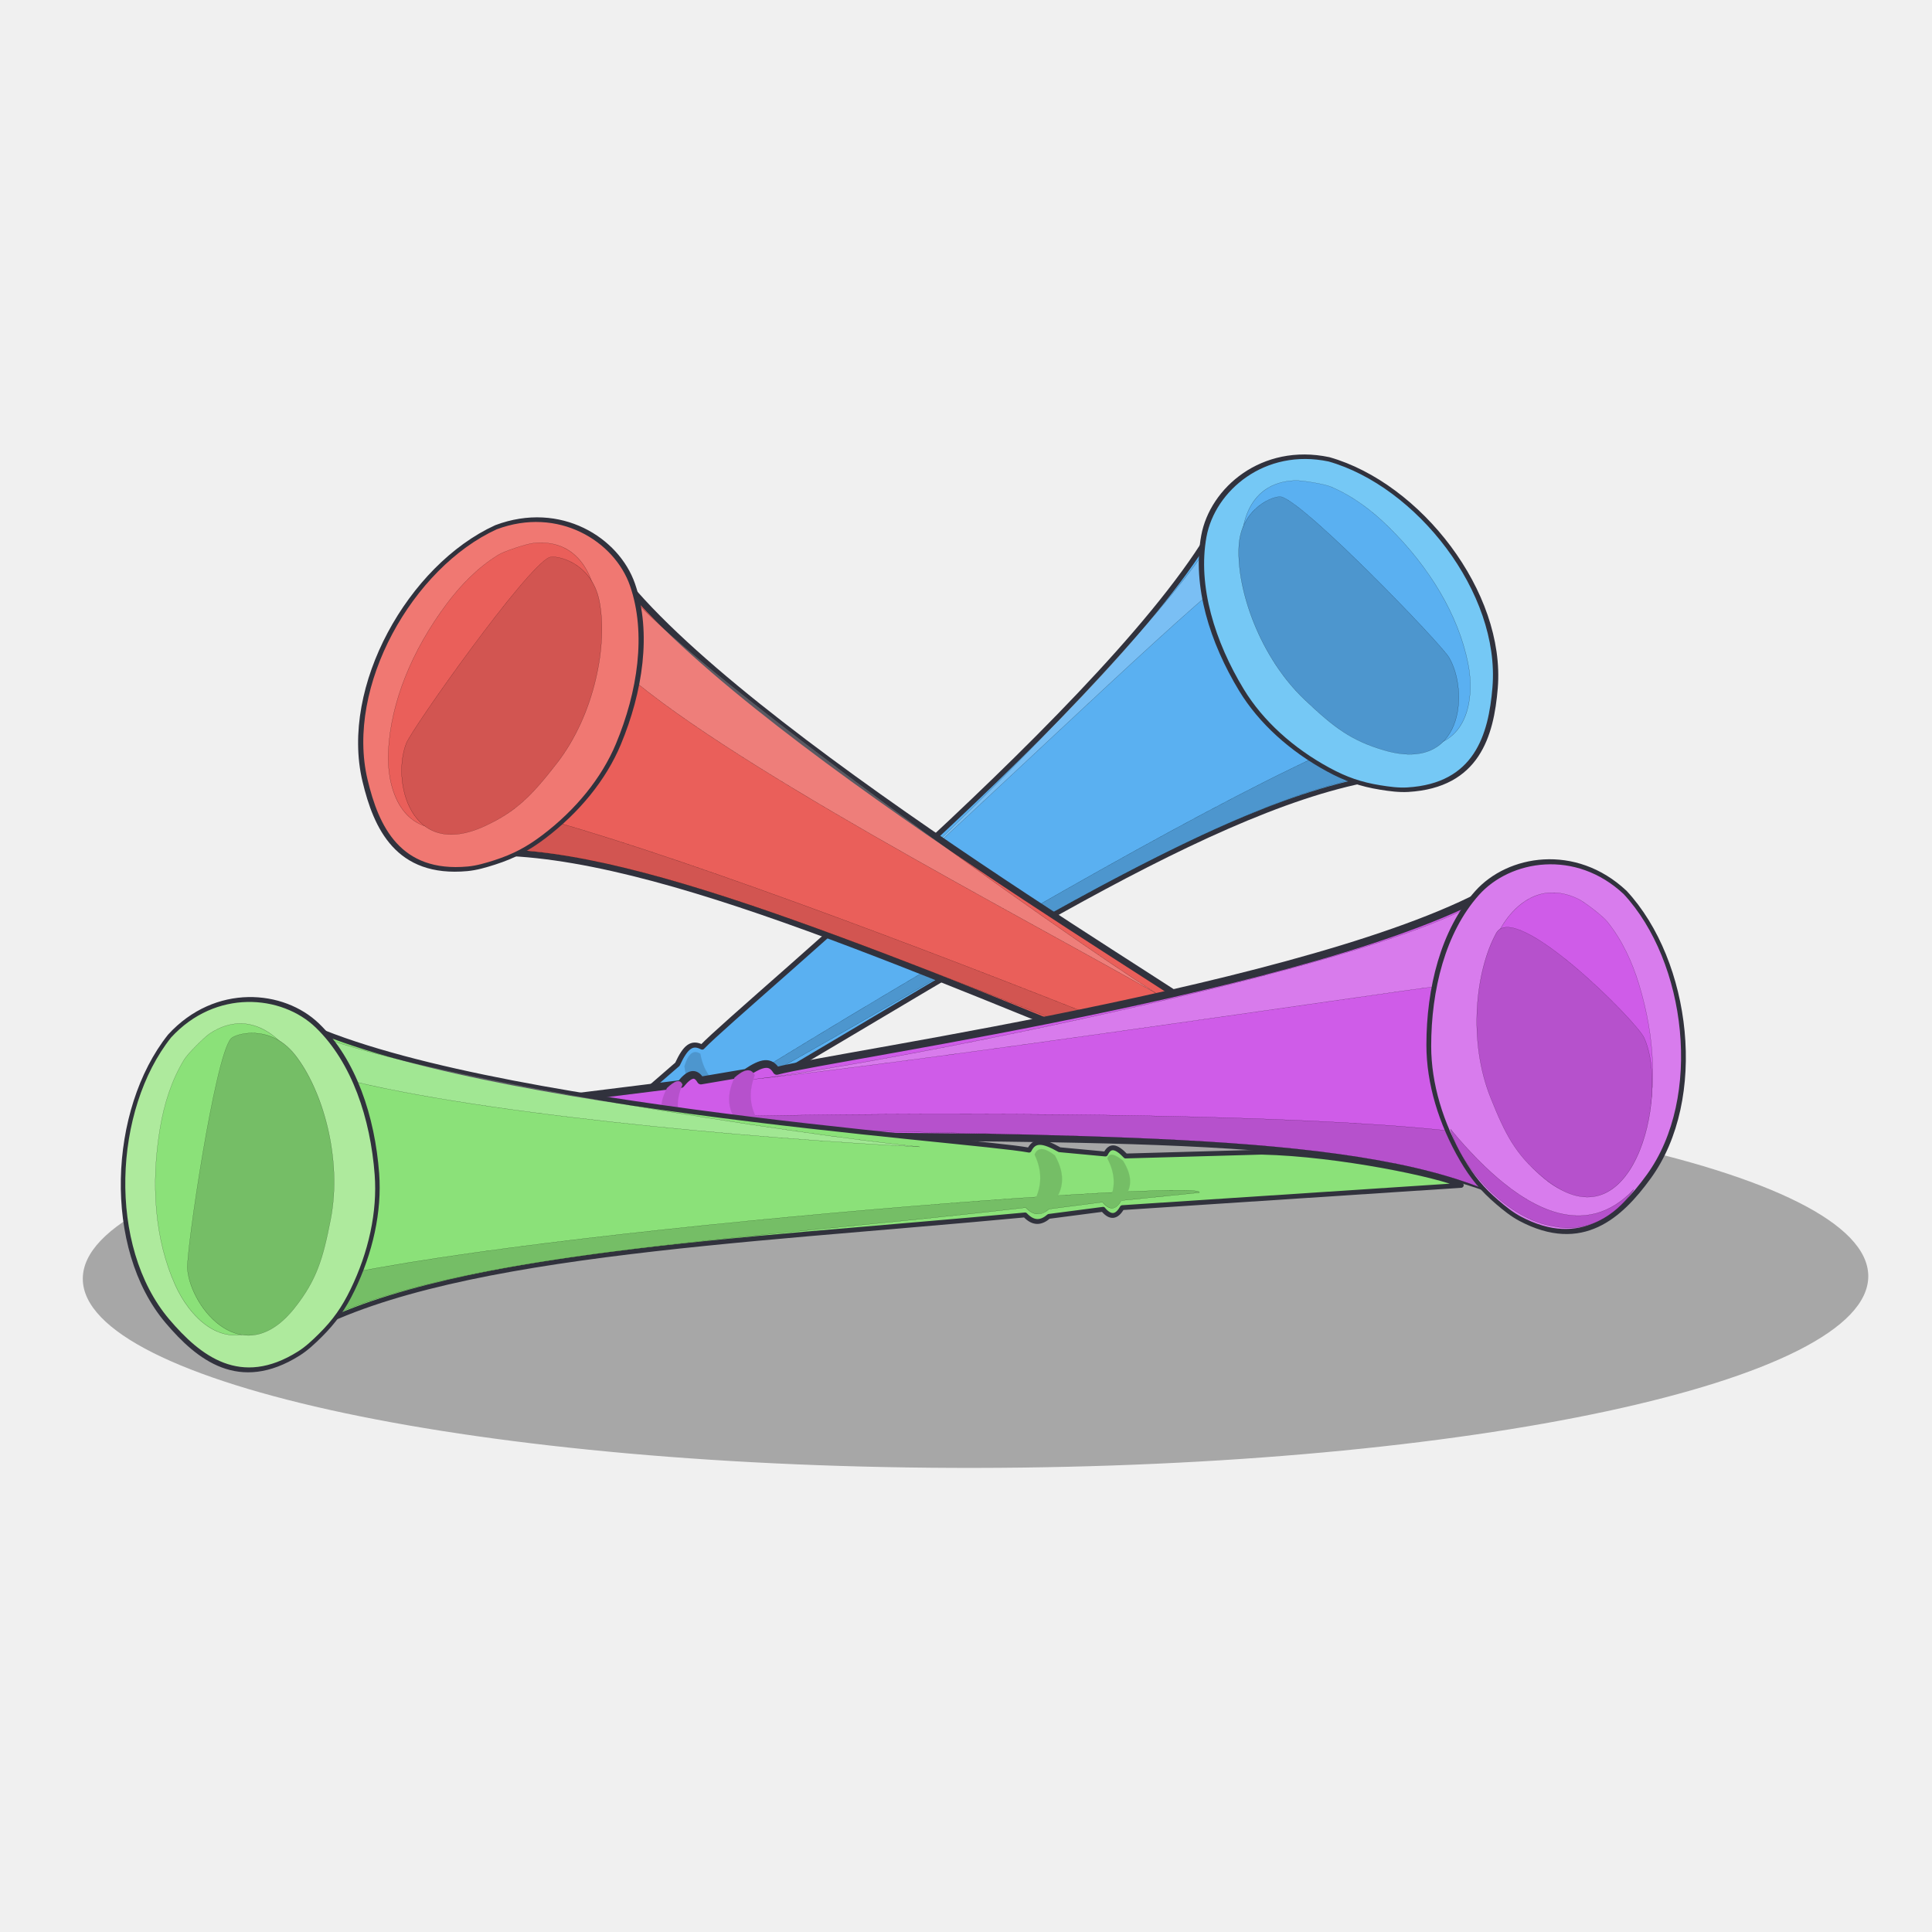
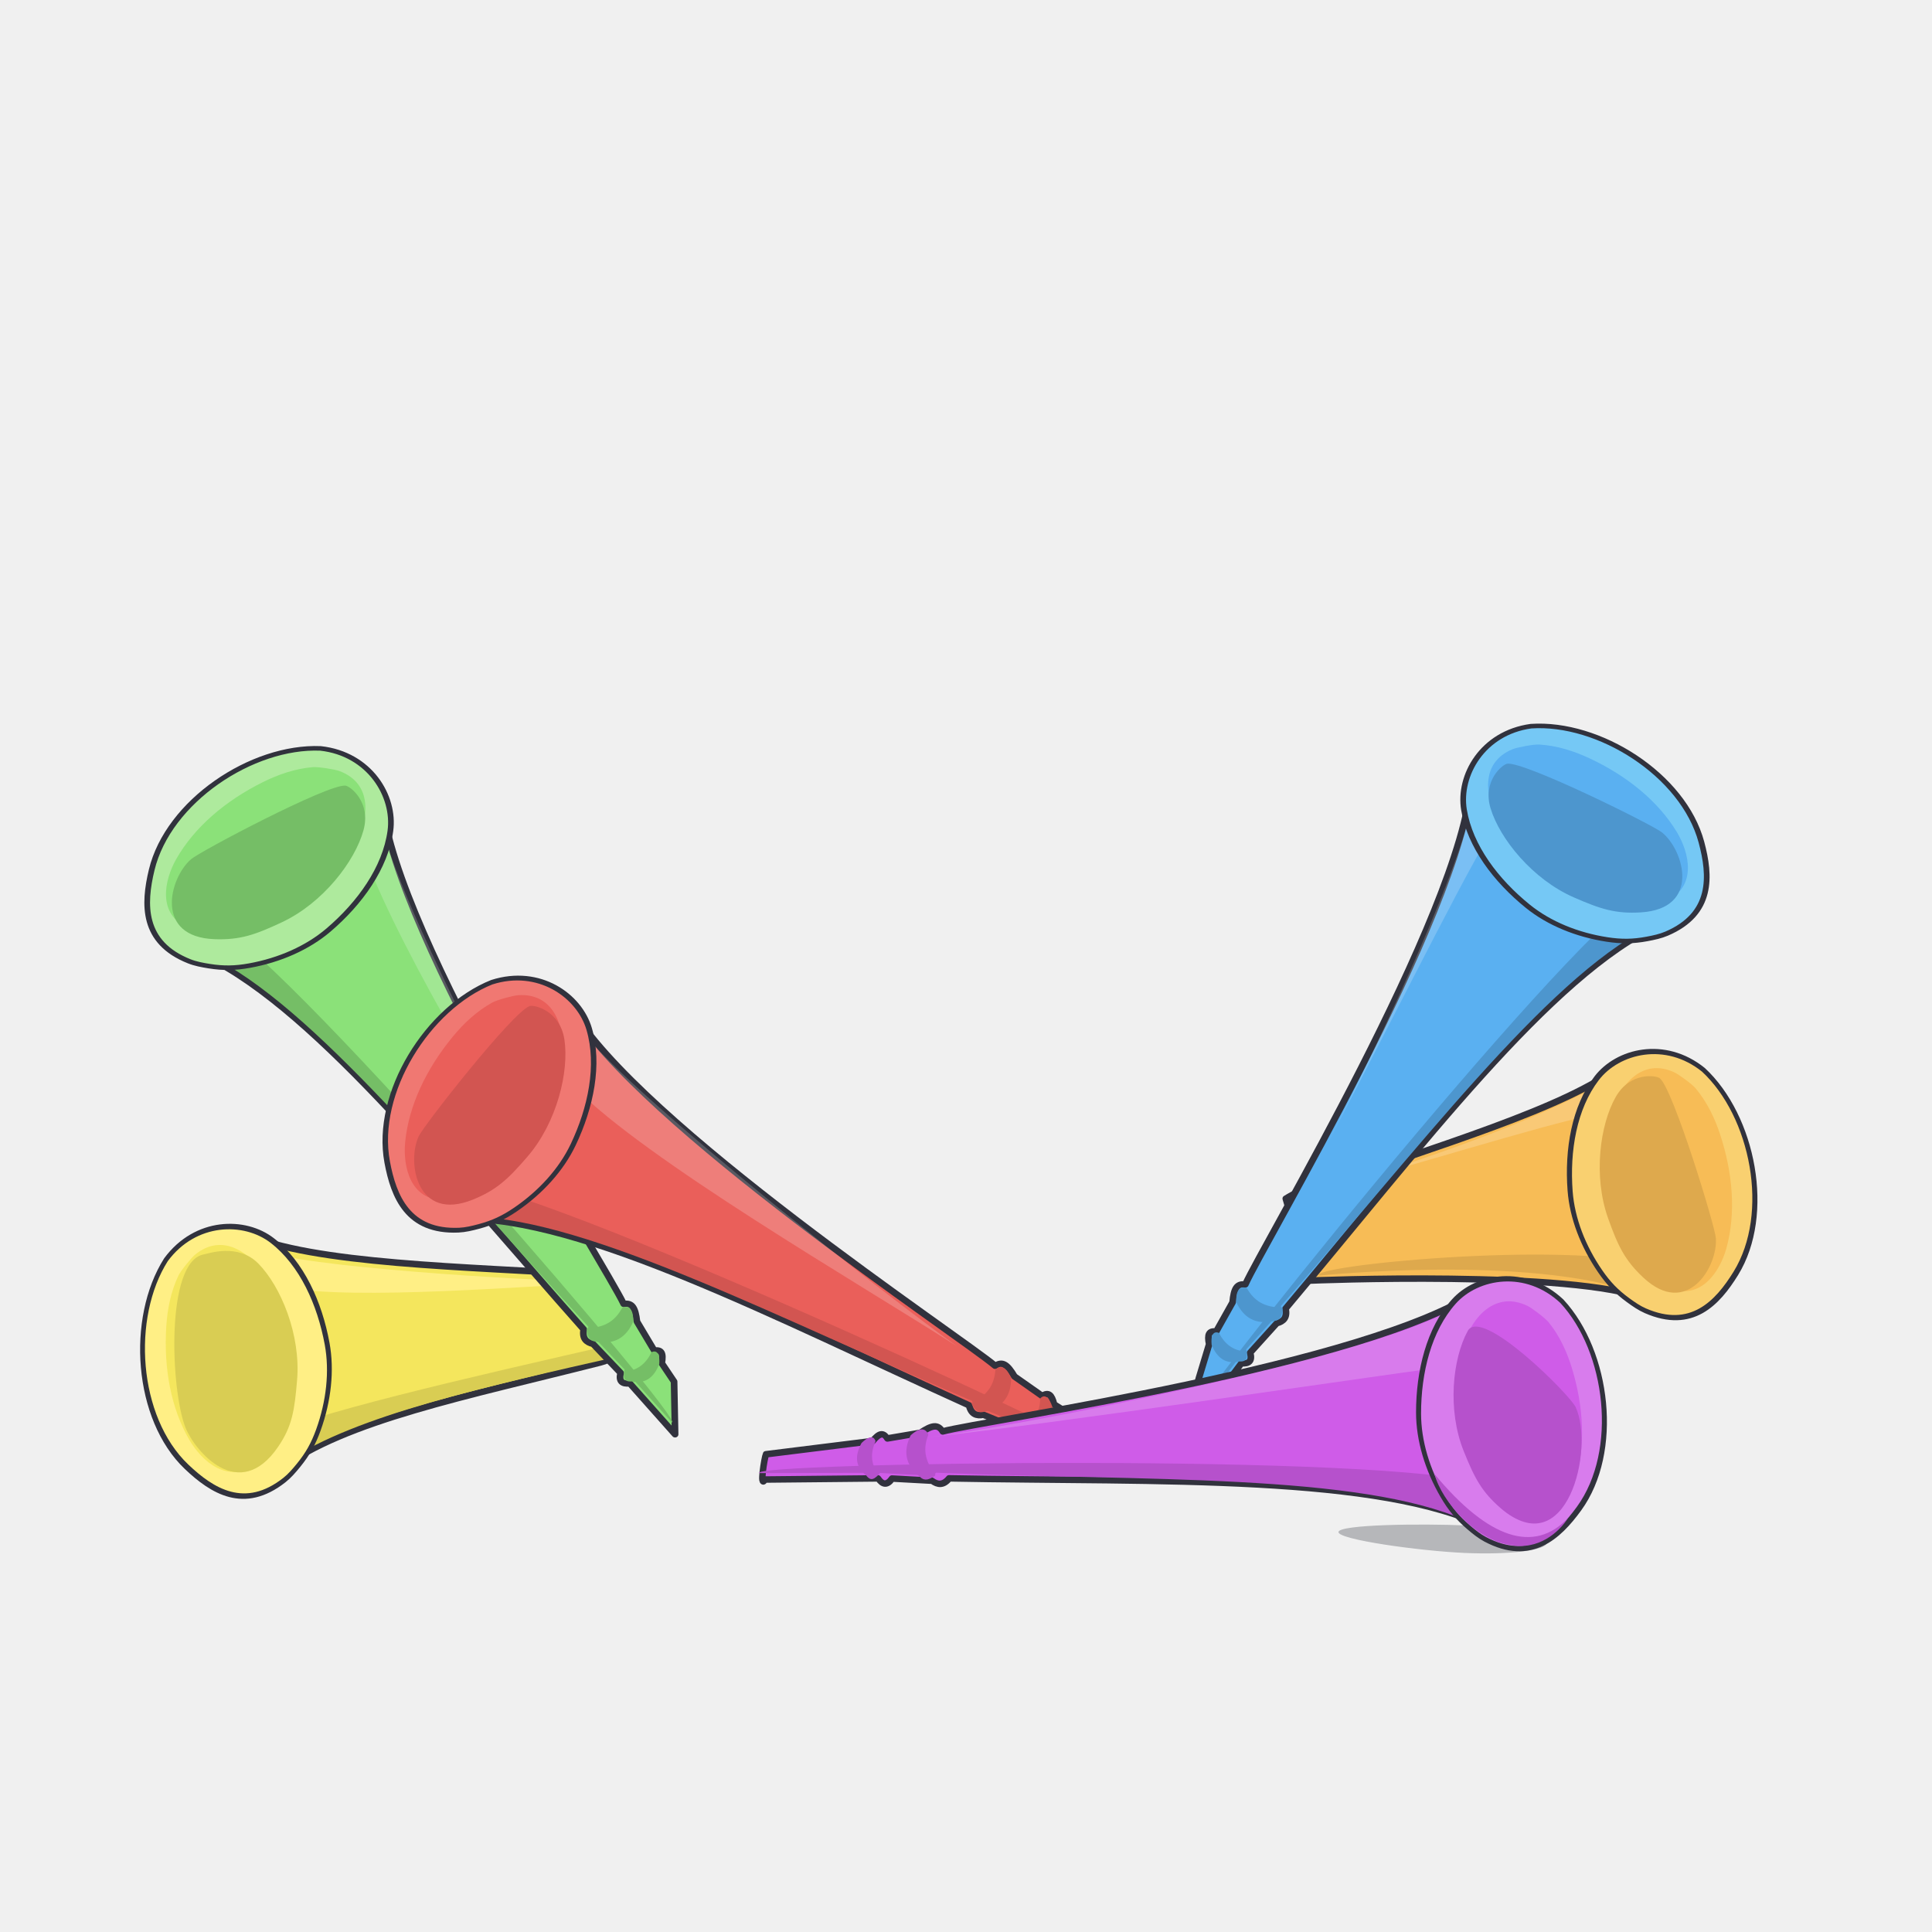
- <svg xmlns="http://www.w3.org/2000/svg" width="100%" height="100%" viewBox="0 0 360 360" version="1.1" xml:space="preserve" style="fill-rule:evenodd;clip-rule:evenodd;stroke-linecap:round;stroke-linejoin:round;stroke-miterlimit:1.5;">
-   <g id="Too-many-vuves" transform="matrix(0.164436,0,0,0.164436,-55.1937,-191.132)">
-     <g transform="matrix(6.76645,-0.0100855,0.00872473,5.85347,247.036,1071.93)">
-       <ellipse cx="176.131" cy="263.059" rx="149.507" ry="36.865" style="fill:rgb(0,0,1);fill-opacity:0.306;" />
+ <svg xmlns="http://www.w3.org/2000/svg" width="100%" height="100%" viewBox="0 0 3000 3000" version="1.1" xml:space="preserve" style="fill-rule:evenodd;clip-rule:evenodd;stroke-linecap:round;stroke-linejoin:round;stroke-miterlimit:1.5;">
+   <g transform="matrix(3.17959,0,0,3.25941,-618.367,-539.749)">
+     <rect x="194.48" y="165.597" width="943.517" height="920.411" style="fill:none;" />
+   </g>
+   <g id="Too-many-vuves">
+     <g transform="matrix(0.829609,0.0364771,-0.0268219,0.610017,469.776,831.134)">
+       <path d="M2254.72,2385.71C2338.88,2385.71 2407.22,2401.39 2407.22,2420.71C2407.22,2440.03 2338.88,2455.71 2254.72,2455.71C2170.55,2455.71 2017.09,2436.04 2017.09,2416.73C2017.09,2397.41 2170.55,2385.71 2254.72,2385.71Z" style="fill:rgb(49,50,61);fill-opacity:0.302;" />
    </g>
-     <g transform="matrix(0.869409,0.405679,-0.405679,0.869409,209.993,-135.142)">
+     <g transform="matrix(0.405677,-0.86941,0.86941,0.405677,-873.67,1931.56)">
+       <g transform="matrix(1.17822,0.0525678,-0.0492707,1.10432,-99.1369,-250.833)">
+         <path d="M354.38,1469C455.337,1520.17 561.677,1662.07 688.105,1812.77C711.152,1840.24 718.511,1814.76 744.165,1797.63C764.058,1784.35 805.425,1781.25 790.439,1744.97C719.459,1573.15 624.344,1372.77 618.438,1262.74C529.014,1210.47 304.441,1200.1 354.38,1469Z" style="fill:rgb(244,230,93);stroke:rgb(49,50,61);stroke-width:9.12px;" />
+       </g>
+       <g transform="matrix(1.15758,0.0516466,-0.0485487,1.08814,-74.9645,-220.776)">
+         <path d="M354.38,1469C454.747,1527.91 572.385,1675.85 701.081,1837.32C733.387,1877.85 708.691,1841.31 714.622,1838.69C718.263,1837.08 763.429,1885.88 717.302,1828.21C570.186,1644.28 420.322,1457.48 366.617,1420.51C314.715,1455.61 424.71,1384.97 354.38,1469Z" style="fill:rgb(217,205,83);" />
+       </g>
+       <g transform="matrix(-0.69097,-0.227588,-0.234425,0.711727,2226.87,649.172)">
+         <path d="M1458.39,2011.51C1552.29,1913.3 1867.09,1549.61 1932.05,1431.01C1936.7,1467.4 1949.39,1470.41 1966.47,1503.04C1878.66,1635.91 1592.43,1884.31 1458.39,2011.51Z" style="fill:rgb(255,239,133);" />
+       </g>
+       <g transform="matrix(1.91248,0.0853274,-0.0682706,1.53017,-230.645,-883.952)">
+         <path d="M414.182,1260.04C455.576,1268.07 475.439,1313.95 470.151,1350.34C464.504,1389.19 441.746,1425.28 414.297,1452.08C395.88,1470.05 371.848,1481.7 346.22,1486.07C333.969,1488.16 324.129,1487.85 312.076,1484.77C306.375,1483.31 300.663,1481.67 295.473,1478.77C256.151,1456.77 258.855,1416.41 267.094,1380.56C283.572,1308.86 356.401,1253.93 414.182,1260.04" style="fill:rgb(255,239,133);stroke:rgb(49,50,61);stroke-width:4.81px;" />
+       </g>
+       <g transform="matrix(1.87916,0.136203,-0.105743,1.45891,-163.763,-800.14)">
+         <path d="M403.703,1270.64C408.435,1270.24 422.65,1273.51 426.397,1275.4C455.602,1290.09 450.499,1329.8 439.846,1353.4C425.578,1385 402.533,1410.5 374.912,1431.03C358.797,1443 338.714,1451.46 318.415,1451.62C313.905,1451.65 309.359,1451.2 304.957,1450.22C301.425,1449.43 297.974,1448.12 294.811,1446.36C267.668,1431.28 274.448,1393.07 285.099,1369.86C301.063,1335.08 328.047,1306.31 360.549,1286.33C373.604,1278.31 388.282,1271.97 403.703,1270.64" style="fill:rgb(244,230,93);" />
+       </g>
+       <g transform="matrix(1.84409,0.434753,-0.317189,1.34542,143.245,-745.854)">
+         <path d="M415.582,1261.31C418.168,1264.55 441.131,1283.97 438.054,1317.71C434.629,1355.27 412.659,1408.77 380.408,1437.94C359.128,1457.19 347.196,1466.88 325.561,1468.9C266.979,1474.37 278.495,1395.83 289.572,1369.63C306.71,1329.11 390.689,1230.04 415.582,1261.31Z" style="fill:rgb(217,205,83);" />
+       </g>
+       <g transform="matrix(-0.99,-0.326081,-0.326081,0.99,2946.07,444.643)">
+         <path d="M1387.66,2076.01C1390.33,2063.53 1395.18,2055.46 1404.49,2060.35C1410.46,2082.21 1424.03,2097 1450.16,2104.01C1446.69,2113.03 1443.53,2118.3 1435.33,2116.85C1406.26,2115.94 1392.39,2100.38 1387.66,2076.01Z" style="fill:rgb(210,85,81);stroke:rgb(210,85,81);stroke-width:5px;" />
+       </g>
+       <g transform="matrix(-0.69432,-0.228691,-0.281247,0.85388,2478.88,664.342)">
+         <path d="M1387.66,2076.01C1390.33,2063.53 1395.18,2055.46 1404.49,2060.35C1410.46,2082.21 1425.94,2098.55 1452.06,2105.56C1451.6,2115.95 1446.18,2117.19 1435.33,2114.53C1406.26,2113.62 1392.39,2100.38 1387.66,2076.01Z" style="fill:rgb(210,85,81);stroke:rgb(210,85,81);stroke-width:6.36px;" />
+       </g>
+     </g>
+     <g transform="matrix(0.955672,-0.0844895,0.0844895,0.955672,-47.8633,170.666)">
+       <g transform="matrix(1.17822,0.0525678,-0.0492707,1.10432,-99.1369,-250.833)">
+         <path d="M354.38,1469C503.9,1544.79 681.228,1806.8 863.047,2045.67C860.185,2059.05 865.836,2064.93 875.047,2067.67L911.047,2111.67C907.654,2123.9 912.421,2128.52 923.047,2127.67L982.074,2205.09L983.851,2127.8L968.047,2100.17C971.123,2085.77 968.571,2079.76 958.547,2081.17L936.547,2037.67C935.143,2017.1 931.086,2009.48 919.38,2011C896.588,1953.22 628.958,1458.74 618.438,1262.74C529.014,1210.47 304.441,1200.1 354.38,1469Z" style="fill:rgb(139,225,121);stroke:rgb(49,50,61);stroke-width:9.12px;" />
+       </g>
+       <g transform="matrix(1.15758,0.0516466,-0.0485487,1.08814,-74.9645,-220.776)">
+         <path d="M354.38,1469C498.808,1550.3 676.302,1812.13 863.047,2045.67C860.185,2059.05 865.836,2064.93 875.047,2067.67L911.047,2111.67C907.654,2123.9 912.421,2128.52 923.047,2127.67L973.804,2193.28C995.547,2197.45 481.639,1499.68 366.617,1420.51C314.715,1455.61 424.71,1384.97 354.38,1469Z" style="fill:rgb(117,190,102);" />
+       </g>
+       <g transform="matrix(-0.99,-0.326081,-0.326081,0.99,2946.07,444.643)">
+         <path d="M1497.43,1969.04C1591.33,1870.83 1867.09,1549.61 1932.05,1431.01C1936.7,1467.4 1936.97,1436.39 1954.05,1469.01C1866.24,1601.88 1631.47,1841.84 1497.43,1969.04Z" style="fill:white;fill-opacity:0.192;" />
+       </g>
+       <g transform="matrix(1.91248,0.0853274,-0.0682706,1.53017,-230.645,-883.952)">
+         <path d="M414.182,1260.04C455.576,1268.07 475.439,1313.95 470.151,1350.34C464.504,1389.19 441.746,1425.28 414.297,1452.08C395.88,1470.05 371.848,1481.7 346.22,1486.07C333.969,1488.16 324.129,1487.85 312.076,1484.77C306.375,1483.31 300.663,1481.67 295.473,1478.77C256.151,1456.77 258.855,1416.41 267.094,1380.56C283.572,1308.86 356.401,1253.93 414.182,1260.04" style="fill:rgb(174,234,157);stroke:rgb(49,50,61);stroke-width:4.81px;" />
+       </g>
+       <g transform="matrix(1.87916,0.136203,-0.105743,1.45891,-163.763,-800.14)">
+         <path d="M403.703,1270.64C408.435,1270.24 422.65,1273.51 426.397,1275.4C455.602,1290.09 450.499,1329.8 439.846,1353.4C425.578,1385 402.533,1410.5 374.912,1431.03C358.797,1443 338.714,1451.46 318.415,1451.62C313.905,1451.65 309.359,1451.2 304.957,1450.22C301.425,1449.43 297.974,1448.12 294.811,1446.36C267.668,1431.28 274.448,1393.07 285.099,1369.86C301.063,1335.08 328.047,1306.31 360.549,1286.33C373.604,1278.31 388.282,1271.97 403.703,1270.64" style="fill:rgb(139,225,121);" />
+       </g>
+       <g transform="matrix(1.84409,0.434753,-0.317189,1.34542,143.245,-745.854)">
+         <path d="M417.263,1269.09C421.398,1268.74 441.131,1283.97 438.054,1317.71C434.629,1355.27 412.659,1408.77 380.408,1437.94C359.128,1457.19 347.048,1465.67 325.561,1468.9C274.153,1476.64 279.554,1406.03 295.707,1380.29C302.49,1369.48 401.842,1270.42 417.263,1269.09Z" style="fill:rgb(117,190,102);" />
+       </g>
+       <g transform="matrix(-0.99,-0.326081,-0.326081,0.99,2946.07,444.643)">
+         <path d="M1387.66,2076.01C1390.33,2063.53 1395.18,2055.46 1404.49,2060.35C1410.46,2082.21 1424.03,2097 1450.16,2104.01C1446.69,2113.03 1443.53,2118.3 1435.33,2116.85C1406.26,2115.94 1392.39,2100.38 1387.66,2076.01Z" style="fill:rgb(117,190,102);stroke:rgb(117,190,102);stroke-width:5px;" />
+       </g>
+       <g transform="matrix(-0.69432,-0.228691,-0.281247,0.85388,2478.88,664.342)">
+         <path d="M1387.66,2076.01C1390.33,2063.53 1395.18,2055.46 1404.49,2060.35C1410.46,2082.21 1425.94,2098.55 1452.06,2105.56C1451.6,2115.95 1446.18,2117.19 1435.33,2114.53C1406.26,2113.62 1392.39,2100.38 1387.66,2076.01Z" style="fill:rgb(117,190,102);stroke:rgb(117,190,102);stroke-width:6.36px;" />
+       </g>
+     </g>
+     <g transform="matrix(0.59086,0.755865,-0.755865,0.59086,2015.37,-699.103)">
      <g transform="matrix(-1.16524,0.087415,0.0818837,1.0924,2871.61,-336.904)">
-         <path d="M354.38,1469C503.9,1544.79 681.228,1806.8 863.047,2045.67C860.185,2059.05 865.836,2064.93 875.047,2067.67L911.047,2111.67C907.654,2123.9 912.421,2128.52 923.047,2127.67L1014.24,2262.66C1013.65,2279.15 1005.03,2205.86 1003.12,2197.25L968.047,2100.17C971.123,2085.77 968.571,2079.76 958.547,2081.17L936.547,2037.67C935.143,2017.1 931.086,2009.48 919.38,2011C896.588,1953.22 628.958,1458.74 618.438,1262.74C529.014,1210.47 304.441,1200.1 354.38,1469Z" style="fill:rgb(90,176,241);stroke:rgb(49,50,61);stroke-width:5.37px;" />
+         <path d="M354.38,1469C452.895,1518.93 688.17,1819.08 688.17,1819.08L794.237,1763.77C794.237,1763.77 789.344,1732.52 778.815,1720.14C776.811,1717.79 774.008,1715.94 772.871,1713C710.567,1551.53 623.958,1365.58 618.438,1262.74C529.014,1210.47 304.441,1200.1 354.38,1469Z" style="fill:rgb(247,188,86);stroke:rgb(49,50,61);stroke-width:9.2px;" />
      </g>
      <g transform="matrix(-1.14482,0.0858831,0.0806838,1.07639,2848.57,-306.406)">
-         <path d="M354.38,1469C498.808,1550.3 676.302,1812.13 863.047,2045.67C860.185,2059.05 865.836,2064.93 875.047,2067.67L911.047,2111.67C907.654,2123.9 912.421,2128.52 923.047,2127.67L996.844,2233.68C1018.59,2237.85 481.639,1499.68 366.617,1420.51C314.715,1455.61 424.71,1384.97 354.38,1469Z" style="fill:rgb(77,150,206);stroke:black;stroke-width:0.12px;" />
+         <path d="M354.38,1469C498.808,1550.3 674.25,1803.35 674.25,1803.35C695.993,1807.51 481.639,1499.68 366.617,1420.51C314.715,1455.61 424.71,1384.97 354.38,1469Z" style="fill:rgb(222,169,77);" />
      </g>
      <g transform="matrix(0.970648,-0.352695,0.352589,0.970855,-123.283,443.344)">
-         <path d="M1544.05,1917.01C1637.94,1818.8 1867.09,1549.61 1932.05,1431.01C1936.7,1467.4 1936.97,1436.39 1954.05,1469.01C1885.05,1535.08 1684.41,1767.34 1544.05,1917.01Z" style="fill:white;fill-opacity:0.192;stroke:black;stroke-width:0.13px;" />
+         <path d="M1617.34,1836.27C1711.23,1738.06 1867.09,1549.61 1932.05,1431.01C1936.7,1467.4 1936.97,1436.39 1954.05,1469.01C1885.05,1535.08 1757.7,1686.6 1617.34,1836.27Z" style="fill:white;fill-opacity:0.192;" />
      </g>
      <g transform="matrix(-1.89141,0.141891,0.11346,1.51365,2982.88,-967.98)">
-         <path d="M414.182,1260.04C455.576,1268.07 475.439,1313.95 470.151,1350.34C464.504,1389.19 441.746,1425.28 414.297,1452.08C395.88,1470.05 371.848,1481.7 346.22,1486.07C333.969,1488.16 324.129,1487.85 312.076,1484.77C306.375,1483.31 300.663,1481.67 295.473,1478.77C256.151,1456.77 258.855,1416.41 267.094,1380.56C283.572,1308.86 356.401,1253.93 414.182,1260.04" style="fill:rgb(117,200,245);stroke:rgb(49,50,61);stroke-width:3.39px;" />
+         <path d="M414.182,1260.04C455.576,1268.07 475.439,1313.95 470.151,1350.34C464.504,1389.19 441.746,1425.28 414.297,1452.08C395.88,1470.05 371.848,1481.7 346.22,1486.07C333.969,1488.16 324.129,1487.85 312.076,1484.77C306.375,1483.31 300.663,1481.67 295.473,1478.77C256.151,1456.77 258.855,1416.41 267.094,1380.56C283.572,1308.86 356.401,1253.93 414.182,1260.04" style="fill:rgb(249,208,112);stroke:rgb(49,50,61);stroke-width:4.85px;" />
      </g>
      <g transform="matrix(-1.85689,0.191286,0.148434,1.44194,2919.15,-882.954)">
-         <path d="M403.703,1270.64C408.435,1270.24 422.65,1273.51 426.397,1275.4C455.602,1290.09 450.499,1329.8 439.846,1353.4C425.578,1385 402.533,1410.5 374.912,1431.03C358.797,1443 338.714,1451.46 318.415,1451.62C313.905,1451.65 309.359,1451.2 304.957,1450.22C301.425,1449.43 297.974,1448.12 294.811,1446.36C267.668,1431.28 274.448,1393.07 285.099,1369.86C301.063,1335.08 328.047,1306.31 360.549,1286.33C373.604,1278.31 388.282,1271.97 403.703,1270.64" style="fill:rgb(90,176,241);stroke:black;stroke-width:0.08px;" />
+         <path d="M403.703,1270.64C408.435,1270.24 422.65,1273.51 426.397,1275.4C455.602,1290.09 450.499,1329.8 439.846,1353.4C425.578,1385 402.533,1410.5 374.912,1431.03C358.797,1443 338.714,1451.46 318.415,1451.62C313.905,1451.65 309.359,1451.2 304.957,1450.22C301.425,1449.43 297.974,1448.12 294.811,1446.36C267.668,1431.28 274.448,1393.07 285.099,1369.86C301.063,1335.08 328.047,1306.31 360.549,1286.33C373.604,1278.31 388.282,1271.97 403.703,1270.64" style="fill:rgb(247,188,86);" />
      </g>
      <g transform="matrix(-1.81321,0.48596,0.354433,1.32318,2616.74,-819.972)">
-         <path d="M417.263,1269.09C421.398,1268.74 441.131,1283.97 438.054,1317.71C434.629,1355.27 412.659,1408.77 380.408,1437.94C359.128,1457.19 347.048,1465.67 325.561,1468.9C274.153,1476.64 279.554,1406.03 295.707,1380.29C302.49,1369.48 401.842,1270.42 417.263,1269.09Z" style="fill:rgb(77,150,206);stroke:black;stroke-width:0.08px;" />
+         <path d="M417.263,1269.09C421.398,1268.74 441.131,1283.97 438.054,1317.71C434.629,1355.27 412.659,1408.77 380.408,1437.94C359.128,1457.19 347.048,1465.67 325.561,1468.9C274.153,1476.64 279.554,1406.03 295.707,1380.29C302.49,1369.48 401.842,1270.42 417.263,1269.09Z" style="fill:rgb(222,169,77);" />
+       </g>
+     </g>
+     <g transform="matrix(0.955347,0.0880823,-0.0880823,0.955347,227.391,-32.2219)">
+       <g transform="matrix(-1.16524,0.087415,0.0818837,1.0924,2871.61,-336.904)">
+         <path d="M354.38,1469C503.9,1544.79 681.228,1806.8 863.047,2045.67C860.185,2059.05 865.836,2064.93 875.047,2067.67L911.047,2111.67C907.654,2123.9 912.421,2128.52 923.047,2127.67L1014.24,2262.66C1013.65,2279.15 983.185,2158.52 981.281,2149.9L968.047,2100.17C971.123,2085.77 968.571,2079.76 958.547,2081.17L936.547,2037.67C935.143,2017.1 931.086,2009.48 919.38,2011C896.588,1953.22 628.958,1458.74 618.438,1262.74C529.014,1210.47 304.441,1200.1 354.38,1469Z" style="fill:rgb(90,176,241);stroke:rgb(49,50,61);stroke-width:9.2px;" />
+       </g>
+       <g transform="matrix(-1.14482,0.0858831,0.0806838,1.07639,2848.57,-306.406)">
+         <path d="M354.38,1469C498.808,1550.3 676.302,1812.13 863.047,2045.67C860.185,2059.05 865.836,2064.93 875.047,2067.67L911.047,2111.67C907.654,2123.9 912.421,2128.52 923.047,2127.67L996.844,2233.68C1018.59,2237.85 481.639,1499.68 366.617,1420.51C314.715,1455.61 424.71,1384.97 354.38,1469Z" style="fill:rgb(77,150,206);" />
      </g>
      <g transform="matrix(0.970648,-0.352695,0.352589,0.970855,-123.283,443.344)">
-         <path d="M1387.66,2076.01C1390.33,2063.53 1395.18,2055.46 1404.49,2060.35C1410.46,2082.21 1424.03,2097 1450.16,2104.01C1446.69,2113.03 1443.53,2118.3 1435.33,2116.85C1406.26,2115.94 1392.39,2100.38 1387.66,2076.01Z" style="fill:rgb(77,150,206);stroke:rgb(77,150,206);stroke-width:0.13px;" />
+         <path d="M1544.05,1917.01C1637.94,1818.8 1867.09,1549.61 1932.05,1431.01C1936.7,1467.4 1936.97,1436.39 1954.05,1469.01C1885.05,1535.08 1684.41,1767.34 1544.05,1917.01Z" style="fill:white;fill-opacity:0.192;" />
+       </g>
+       <g transform="matrix(-1.89141,0.141891,0.11346,1.51365,2982.88,-967.98)">
+         <path d="M414.182,1260.04C455.576,1268.07 475.439,1313.95 470.151,1350.34C464.504,1389.19 441.746,1425.28 414.297,1452.08C395.88,1470.05 371.848,1481.7 346.22,1486.07C333.969,1488.16 324.129,1487.85 312.076,1484.77C306.375,1483.31 300.663,1481.67 295.473,1478.77C256.151,1456.77 258.855,1416.41 267.094,1380.56C283.572,1308.86 356.401,1253.93 414.182,1260.04" style="fill:rgb(117,200,245);stroke:rgb(49,50,61);stroke-width:4.85px;" />
+       </g>
+       <g transform="matrix(-1.85689,0.191286,0.148434,1.44194,2919.15,-882.954)">
+         <path d="M403.703,1270.64C408.435,1270.24 422.65,1273.51 426.397,1275.4C455.602,1290.09 450.499,1329.8 439.846,1353.4C425.578,1385 402.533,1410.5 374.912,1431.03C358.797,1443 338.714,1451.46 318.415,1451.62C313.905,1451.65 309.359,1451.2 304.957,1450.22C301.425,1449.43 297.974,1448.12 294.811,1446.36C267.668,1431.28 274.448,1393.07 285.099,1369.86C301.063,1335.08 328.047,1306.31 360.549,1286.33C373.604,1278.31 388.282,1271.97 403.703,1270.64" style="fill:rgb(90,176,241);" />
+       </g>
+       <g transform="matrix(-1.81321,0.48596,0.354433,1.32318,2616.74,-819.972)">
+         <path d="M417.263,1269.09C421.398,1268.74 441.131,1283.97 438.054,1317.71C434.629,1355.27 412.659,1408.77 380.408,1437.94C359.128,1457.19 347.048,1465.67 325.561,1468.9C274.153,1476.64 279.554,1406.03 295.707,1380.29C302.49,1369.48 401.842,1270.42 417.263,1269.09Z" style="fill:rgb(77,150,206);" />
+       </g>
+       <g transform="matrix(0.970648,-0.352695,0.352589,0.970855,-123.283,443.344)">
+         <path d="M1387.66,2076.01C1390.33,2063.53 1395.18,2055.46 1404.49,2060.35C1410.46,2082.21 1424.03,2097 1450.16,2104.01C1446.69,2113.03 1443.53,2118.3 1435.33,2116.85C1406.26,2115.94 1392.39,2100.38 1387.66,2076.01Z" style="fill:rgb(77,150,206);stroke:rgb(77,150,206);stroke-width:5.05px;" />
      </g>
      <g transform="matrix(0.680748,-0.247357,0.30411,0.837368,345.967,646.95)">
-         <path d="M1387.66,2076.01C1390.33,2063.53 1395.18,2055.46 1404.49,2060.35C1410.46,2082.21 1425.94,2098.55 1452.06,2105.56C1451.6,2115.95 1446.18,2117.19 1435.33,2114.53C1406.26,2113.62 1392.39,2100.38 1387.66,2076.01Z" style="fill:rgb(77,150,206);stroke:rgb(77,150,206);stroke-width:0.16px;" />
+         <path d="M1387.66,2076.01C1390.33,2063.53 1395.18,2055.46 1404.49,2060.35C1410.46,2082.21 1425.94,2098.55 1452.06,2105.56C1451.6,2115.95 1446.18,2117.19 1435.33,2114.53C1406.26,2113.62 1392.39,2100.38 1387.66,2076.01Z" style="fill:rgb(77,150,206);stroke:rgb(77,150,206);stroke-width:6.42px;" />
      </g>
    </g>
-     <g transform="matrix(0.814068,-0.507682,0.507682,0.814068,-37.3597,1122.42)">
+     <g transform="matrix(0.838101,-0.46694,0.46694,0.838101,-138.901,842.487)">
      <g transform="matrix(1.17822,0.0525678,-0.0492707,1.10432,-99.1369,-250.833)">
-         <path d="M354.38,1469C503.9,1544.79 681.228,1806.8 863.047,2045.67C860.185,2059.05 865.836,2064.93 875.047,2067.67L911.047,2111.67C907.654,2123.9 912.421,2128.52 923.047,2127.67L1059.72,2260.43C1060.78,2277.01 1067.05,2266.88 1059.72,2260.43L968.047,2100.17C971.123,2085.77 968.571,2079.76 958.547,2081.17L936.547,2037.67C935.143,2017.1 931.086,2009.48 919.38,2011C896.588,1953.22 628.958,1458.74 618.438,1262.74C529.014,1210.47 304.441,1200.1 354.38,1469Z" style="fill:rgb(234,95,90);stroke:rgb(49,50,61);stroke-width:6.75px;" />
+         <path d="M354.38,1469C503.9,1544.79 681.228,1806.8 863.047,2045.67C860.185,2059.05 865.836,2064.93 875.047,2067.67L911.047,2111.67C907.654,2123.9 912.421,2128.52 923.047,2127.67L1059.72,2260.43C1060.78,2277.01 1067.05,2266.88 1059.72,2260.43L968.047,2100.17C971.123,2085.77 968.571,2079.76 958.547,2081.17L936.547,2037.67C935.143,2017.1 931.086,2009.48 919.38,2011C896.588,1953.22 628.958,1458.74 618.438,1262.74C529.014,1210.47 304.441,1200.1 354.38,1469Z" style="fill:rgb(234,95,90);stroke:rgb(49,50,61);stroke-width:9.12px;" />
      </g>
      <g transform="matrix(1.15758,0.0516466,-0.0485487,1.08814,-74.9645,-220.776)">
-         <path d="M354.38,1469C498.808,1550.3 676.302,1812.13 863.047,2045.67C860.185,2059.05 865.836,2064.93 875.047,2067.67L911.047,2111.67C907.654,2123.9 912.421,2128.52 923.047,2127.67L1026.69,2252.44C1048.43,2256.61 481.639,1499.68 366.617,1420.51C314.715,1455.61 424.71,1384.97 354.38,1469Z" style="fill:rgb(210,85,81);stroke:black;stroke-width:0.12px;" />
+         <path d="M354.38,1469C498.808,1550.3 676.302,1812.13 863.047,2045.67C860.185,2059.05 865.836,2064.93 875.047,2067.67L911.047,2111.67C907.654,2123.9 912.421,2128.52 923.047,2127.67L1026.69,2252.44C1048.43,2256.61 481.639,1499.68 366.617,1420.51C314.715,1455.61 424.71,1384.97 354.38,1469Z" style="fill:rgb(210,85,81);" />
      </g>
      <g transform="matrix(-0.99,-0.326081,-0.326081,0.99,2946.07,444.643)">
-         <path d="M1458.39,2011.51C1552.29,1913.3 1867.09,1549.61 1932.05,1431.01C1936.7,1467.4 1949.39,1470.41 1966.47,1503.04C1878.66,1635.91 1592.43,1884.31 1458.39,2011.51Z" style="fill:white;fill-opacity:0.192;stroke:black;stroke-width:0.13px;" />
+         <path d="M1458.39,2011.51C1552.29,1913.3 1867.09,1549.61 1932.05,1431.01C1936.7,1467.4 1949.39,1470.41 1966.47,1503.04C1878.66,1635.91 1592.43,1884.31 1458.39,2011.51Z" style="fill:white;fill-opacity:0.192;" />
      </g>
      <g transform="matrix(1.91248,0.0853274,-0.0682706,1.53017,-230.645,-883.952)">
-         <path d="M414.182,1260.04C455.576,1268.07 475.439,1313.95 470.151,1350.34C464.504,1389.19 441.746,1425.28 414.297,1452.08C395.88,1470.05 371.848,1481.7 346.22,1486.07C333.969,1488.16 324.129,1487.85 312.076,1484.77C306.375,1483.31 300.663,1481.67 295.473,1478.77C256.151,1456.77 258.855,1416.41 267.094,1380.56C283.572,1308.86 356.401,1253.93 414.182,1260.04" style="fill:rgb(240,120,114);stroke:rgb(49,50,61);stroke-width:3.35px;" />
+         <path d="M414.182,1260.04C455.576,1268.07 475.439,1313.95 470.151,1350.34C464.504,1389.19 441.746,1425.28 414.297,1452.08C395.88,1470.05 371.848,1481.7 346.22,1486.07C333.969,1488.16 324.129,1487.85 312.076,1484.77C306.375,1483.31 300.663,1481.67 295.473,1478.77C256.151,1456.77 258.855,1416.41 267.094,1380.56C283.572,1308.86 356.401,1253.93 414.182,1260.04" style="fill:rgb(240,120,114);stroke:rgb(49,50,61);stroke-width:4.81px;" />
      </g>
      <g transform="matrix(1.87916,0.136203,-0.105743,1.45891,-163.763,-800.14)">
-         <path d="M403.703,1270.64C408.435,1270.24 422.65,1273.51 426.397,1275.4C455.602,1290.09 450.499,1329.8 439.846,1353.4C425.578,1385 402.533,1410.5 374.912,1431.03C358.797,1443 338.714,1451.46 318.415,1451.62C313.905,1451.65 309.359,1451.2 304.957,1450.22C301.425,1449.43 297.974,1448.12 294.811,1446.36C267.668,1431.28 274.448,1393.07 285.099,1369.86C301.063,1335.08 328.047,1306.31 360.549,1286.33C373.604,1278.31 388.282,1271.97 403.703,1270.64" style="fill:rgb(234,95,90);stroke:black;stroke-width:0.08px;" />
+         <path d="M403.703,1270.64C408.435,1270.24 422.65,1273.51 426.397,1275.4C455.602,1290.09 450.499,1329.8 439.846,1353.4C425.578,1385 402.533,1410.5 374.912,1431.03C358.797,1443 338.714,1451.46 318.415,1451.62C313.905,1451.65 309.359,1451.2 304.957,1450.22C301.425,1449.43 297.974,1448.12 294.811,1446.36C267.668,1431.28 274.448,1393.07 285.099,1369.86C301.063,1335.08 328.047,1306.31 360.549,1286.33C373.604,1278.31 388.282,1271.97 403.703,1270.64" style="fill:rgb(234,95,90);" />
      </g>
      <g transform="matrix(1.84409,0.434753,-0.317189,1.34542,143.245,-745.854)">
-         <path d="M417.263,1269.09C421.398,1268.74 441.131,1283.97 438.054,1317.71C434.629,1355.27 412.659,1408.77 380.408,1437.94C359.128,1457.19 347.048,1465.67 325.561,1468.9C274.153,1476.64 279.554,1406.03 295.707,1380.29C302.49,1369.48 401.842,1270.42 417.263,1269.09Z" style="fill:rgb(210,85,81);stroke:black;stroke-width:0.08px;" />
+         <path d="M417.263,1269.09C421.398,1268.74 441.131,1283.97 438.054,1317.71C434.629,1355.27 412.659,1408.77 380.408,1437.94C359.128,1457.19 347.048,1465.67 325.561,1468.9C274.153,1476.64 279.554,1406.03 295.707,1380.29C302.49,1369.48 401.842,1270.42 417.263,1269.09Z" style="fill:rgb(210,85,81);" />
      </g>
      <g transform="matrix(-0.99,-0.326081,-0.326081,0.99,2946.07,444.643)">
-         <path d="M1387.66,2076.01C1390.33,2063.53 1395.18,2055.46 1404.49,2060.35C1410.46,2082.21 1424.03,2097 1450.16,2104.01C1446.69,2113.03 1443.53,2118.3 1435.33,2116.85C1406.26,2115.94 1392.39,2100.38 1387.66,2076.01Z" style="fill:rgb(210,85,81);stroke:rgb(210,85,81);stroke-width:0.13px;" />
+         <path d="M1387.66,2076.01C1390.33,2063.53 1395.18,2055.46 1404.49,2060.35C1410.46,2082.21 1424.03,2097 1450.16,2104.01C1446.69,2113.03 1443.53,2118.3 1435.33,2116.85C1406.26,2115.94 1392.39,2100.38 1387.66,2076.01Z" style="fill:rgb(210,85,81);stroke:rgb(210,85,81);stroke-width:5px;" />
      </g>
      <g transform="matrix(-0.69432,-0.228691,-0.281247,0.85388,2478.88,664.342)">
-         <path d="M1387.66,2076.01C1390.33,2063.53 1395.18,2055.46 1404.49,2060.35C1410.46,2082.21 1425.94,2098.55 1452.06,2105.56C1451.6,2115.95 1446.18,2117.19 1435.33,2114.53C1406.26,2113.62 1392.39,2100.38 1387.66,2076.01Z" style="fill:rgb(210,85,81);stroke:rgb(210,85,81);stroke-width:0.16px;" />
+         <path d="M1387.66,2076.01C1390.33,2063.53 1395.18,2055.46 1404.49,2060.35C1410.46,2082.21 1425.94,2098.55 1452.06,2105.56C1451.6,2115.95 1446.18,2117.19 1435.33,2114.53C1406.26,2113.62 1392.39,2100.38 1387.66,2076.01Z" style="fill:rgb(210,85,81);stroke:rgb(210,85,81);stroke-width:6.36px;" />
      </g>
    </g>
-     <g transform="matrix(0.959399,0,0,0.959399,-194.627,214.305)">
+     <g transform="matrix(0.959399,0,0,0.959399,53.3677,61.1316)">
      <g transform="matrix(-0.726103,-0.929379,-0.871089,0.680562,3889.22,1738.92)">
-         <path d="M354.38,1469C503.9,1544.79 681.228,1806.8 863.047,2045.67C860.185,2059.05 865.836,2064.93 875.047,2067.67L911.047,2111.67C907.654,2123.9 912.421,2128.52 923.047,2127.67L1017.57,2259.47C1011.36,2274.83 1041.93,2239.7 1043.85,2235.26L968.047,2100.17C971.123,2085.77 968.571,2079.76 958.547,2081.17L936.547,2037.67C935.143,2017.1 931.086,2009.48 919.38,2011C896.588,1953.22 628.958,1458.74 618.438,1262.74C529.014,1210.47 304.441,1200.1 354.38,1469Z" style="fill:rgb(207,92,232);stroke:rgb(49,50,61);stroke-width:7.91px;" />
+         <path d="M354.38,1469C503.9,1544.79 681.228,1806.8 863.047,2045.67C860.185,2059.05 865.836,2064.93 875.047,2067.67L911.047,2111.67C907.654,2123.9 912.421,2128.52 923.047,2127.67L1017.57,2259.47C1011.36,2274.83 1041.93,2239.7 1043.85,2235.26L968.047,2100.17C971.123,2085.77 968.571,2079.76 958.547,2081.17L936.547,2037.67C935.143,2017.1 931.086,2009.48 919.38,2011C896.588,1953.22 628.958,1458.74 618.438,1262.74C529.014,1210.47 304.441,1200.1 354.38,1469Z" style="fill:rgb(207,92,232);stroke:rgb(49,50,61);stroke-width:9.12px;" />
      </g>
      <g transform="matrix(-0.713379,-0.913093,-0.858324,0.670589,3830.89,1736.07)">
-         <path d="M354.38,1469C498.808,1550.3 676.302,1812.13 863.047,2045.67C860.185,2059.05 865.836,2064.93 875.047,2067.67L911.047,2111.67C907.654,2123.9 912.421,2128.52 923.047,2127.67L1014.67,2253.21C1036.41,2257.38 491.562,1491.44 376.541,1412.27C324.639,1447.36 424.71,1384.97 354.38,1469Z" style="fill:rgb(182,81,204);stroke:black;stroke-width:0.12px;" />
+         <path d="M354.38,1469C498.808,1550.3 676.302,1812.13 863.047,2045.67C860.185,2059.05 865.836,2064.93 875.047,2067.67L911.047,2111.67C907.654,2123.9 912.421,2128.52 923.047,2127.67L1014.67,2253.21C1036.41,2257.38 491.562,1491.44 376.541,1412.27C324.639,1447.36 424.71,1384.97 354.38,1469Z" style="fill:rgb(182,81,204);" />
      </g>
      <g transform="matrix(0.839772,0.617423,-0.617423,0.839772,1536.83,-339.184)">
-         <path d="M1406.1,2064.77C1500.83,1978.1 1896.15,1548.23 1948.73,1415.44C1953.38,1451.83 1961.1,1478.22 1978.18,1510.84C1909.19,1576.91 1555.44,1928.14 1406.1,2064.77Z" style="fill:white;fill-opacity:0.192;stroke:black;stroke-width:0.13px;" />
+         <path d="M1406.1,2064.77C1500.83,1978.1 1896.15,1548.23 1948.73,1415.44C1953.38,1451.83 1961.1,1478.22 1978.18,1510.84C1909.19,1576.91 1555.44,1928.14 1406.1,2064.77Z" style="fill:white;fill-opacity:0.192;" />
      </g>
      <g transform="matrix(-1.1786,-1.50856,-1.207,0.943001,4481.27,1478.9)">
-         <path d="M414.182,1260.04C455.576,1268.07 475.439,1313.95 470.151,1350.34C464.504,1389.19 441.746,1425.28 414.297,1452.08C395.88,1470.05 371.848,1481.7 346.22,1486.07C333.969,1488.16 324.129,1487.85 312.076,1484.77C306.375,1483.31 300.663,1481.67 295.473,1478.77C256.151,1456.77 258.855,1416.41 267.094,1380.56C283.572,1308.86 356.401,1253.93 414.182,1260.04" style="fill:rgb(216,124,237);stroke:rgb(49,50,61);stroke-width:3.35px;" />
+         <path d="M414.182,1260.04C455.576,1268.07 475.439,1313.95 470.151,1350.34C464.504,1389.19 441.746,1425.28 414.297,1452.08C395.88,1470.05 371.848,1481.7 346.22,1486.07C333.969,1488.16 324.129,1487.85 312.076,1484.77C306.375,1483.31 300.663,1481.67 295.473,1478.77C256.151,1456.77 258.855,1416.41 267.094,1380.56C283.572,1308.86 356.401,1253.93 414.182,1260.04" style="fill:rgb(216,124,237);stroke:rgb(49,50,61);stroke-width:4.81px;" />
      </g>
      <g transform="matrix(-1.26424,-1.3653,-1.08454,0.959272,4339.37,1408.78)">
-         <path d="M403.703,1270.64C408.435,1270.24 422.65,1273.51 426.397,1275.4C455.602,1290.09 450.499,1329.8 439.846,1353.4C425.578,1385 402.533,1410.5 374.912,1431.03C358.797,1443 338.714,1451.46 318.415,1451.62C313.905,1451.65 309.359,1451.2 304.957,1450.22C301.425,1449.43 297.974,1448.12 294.811,1446.36C267.668,1431.28 274.448,1393.07 285.099,1369.86C301.063,1335.08 328.047,1306.31 360.549,1286.33C373.604,1278.31 388.282,1271.97 403.703,1270.64" style="fill:rgb(207,92,232);stroke:black;stroke-width:0.08px;" />
+         <path d="M403.703,1270.64C408.435,1270.24 422.65,1273.51 426.397,1275.4C455.602,1290.09 450.499,1329.8 439.846,1353.4C425.578,1385 402.533,1410.5 374.912,1431.03C358.797,1443 338.714,1451.46 318.415,1451.62C313.905,1451.65 309.359,1451.2 304.957,1450.22C301.425,1449.43 297.974,1448.12 294.811,1446.36C267.668,1431.28 274.448,1393.07 285.099,1369.86C301.063,1335.08 328.047,1306.31 360.549,1286.33C373.604,1278.31 388.282,1271.97 403.703,1270.64" style="fill:rgb(207,92,232);" />
      </g>
      <g transform="matrix(-1.54822,-1.06735,-0.796777,1.10396,4048.01,1103.35)">
-         <path d="M324.351,1319.4C334.248,1311.34 441.131,1283.97 438.054,1317.71C434.629,1355.27 412.659,1408.77 380.408,1437.94C359.128,1457.19 347.069,1465.81 325.561,1468.9C250.993,1479.62 289.823,1347.5 324.351,1319.4Z" style="fill:rgb(182,81,204);stroke:black;stroke-width:0.08px;" />
+         <path d="M324.351,1319.4C334.248,1311.34 441.131,1283.97 438.054,1317.71C434.629,1355.27 412.659,1408.77 380.408,1437.94C359.128,1457.19 347.069,1465.81 325.561,1468.9C250.993,1479.62 289.823,1347.5 324.351,1319.4Z" style="fill:rgb(182,81,204);" />
      </g>
      <g transform="matrix(0.839772,0.617423,-0.617423,0.839772,1536.83,-339.184)">
-         <path d="M1387.66,2076.01C1390.33,2063.53 1395.18,2055.46 1404.49,2060.35C1410.46,2082.21 1424.03,2097 1450.16,2104.01C1446.69,2113.03 1443.53,2118.3 1435.33,2116.85C1406.26,2115.94 1392.39,2100.38 1387.66,2076.01Z" style="fill:rgb(182,81,204);stroke:rgb(182,81,204);stroke-width:0.13px;" />
+         <path d="M1387.66,2076.01C1390.33,2063.53 1395.18,2055.46 1404.49,2060.35C1410.46,2082.21 1424.03,2097 1450.16,2104.01C1446.69,2113.03 1443.53,2118.3 1435.33,2116.85C1406.26,2115.94 1392.39,2100.38 1387.66,2076.01Z" style="fill:rgb(182,81,204);stroke:rgb(182,81,204);stroke-width:5px;" />
      </g>
      <g transform="matrix(0.58896,0.43302,-0.532531,0.724308,1628.78,168.829)">
-         <path d="M1387.66,2076.01C1390.33,2063.53 1395.18,2055.46 1404.49,2060.35C1410.46,2082.21 1425.94,2098.55 1452.06,2105.56C1451.6,2115.95 1446.18,2117.19 1435.33,2114.53C1406.26,2113.62 1392.39,2100.38 1387.66,2076.01Z" style="fill:rgb(182,81,204);stroke:rgb(182,81,204);stroke-width:0.16px;" />
+         <path d="M1387.66,2076.01C1390.33,2063.53 1395.18,2055.46 1404.49,2060.35C1410.46,2082.21 1425.94,2098.55 1452.06,2105.56C1451.6,2115.95 1446.18,2117.19 1435.33,2114.53C1406.26,2113.62 1392.39,2100.38 1387.66,2076.01Z" style="fill:rgb(182,81,204);stroke:rgb(182,81,204);stroke-width:6.36px;" />
      </g>
      <g transform="matrix(1.03512,-0.122297,0.122297,1.03512,-323.015,225.009)">
-         <path d="M2230.73,2289.37C2237.63,2335.4 2283.91,2399.25 2334.41,2412.43C2376.76,2426.64 2412.42,2401.82 2428.78,2381.55C2370.18,2430.54 2302.35,2399.94 2230.73,2289.37Z" style="fill:rgb(182,81,204);stroke:black;stroke-width:0.13px;" />
-       </g>
-     </g>
-     <g transform="matrix(0.495983,-0.821248,0.821248,0.495983,-594.495,2191.44)">
-       <g transform="matrix(1.17822,0.0525678,-0.0492707,1.10432,-99.1369,-250.833)">
-         <path d="M354.38,1469C503.9,1544.79 681.228,1806.8 863.047,2045.67C860.185,2059.05 865.836,2064.93 875.047,2067.67L911.047,2111.67C907.654,2123.9 912.421,2128.52 923.047,2127.67L1130.02,2416.03C1126.62,2391.17 1088.54,2289.09 1046.82,2218.88L968.047,2100.17C971.123,2085.77 968.571,2079.76 958.547,2081.17L936.547,2037.67C935.143,2017.1 931.086,2009.48 919.38,2011C896.588,1953.22 628.958,1458.74 618.438,1262.74C529.014,1210.47 304.441,1200.1 354.38,1469Z" style="fill:rgb(139,225,121);stroke:rgb(49,50,61);stroke-width:4.97px;" />
-       </g>
-       <g transform="matrix(1.15758,0.0516466,-0.0485487,1.08814,-74.9645,-220.776)">
-         <path d="M354.38,1469C498.808,1550.3 676.302,1812.13 863.047,2045.67C860.185,2059.05 865.836,2064.93 875.047,2067.67L911.047,2111.67C907.654,2123.9 912.421,2128.52 923.047,2127.67L973.804,2193.28C995.547,2197.45 481.639,1499.68 366.617,1420.51C314.715,1455.61 424.71,1384.97 354.38,1469Z" style="fill:rgb(117,190,102);stroke:black;stroke-width:0.12px;" />
-       </g>
-       <g transform="matrix(-0.99,-0.326081,-0.326081,0.99,2946.07,444.643)">
-         <path d="M1497.43,1969.04C1591.33,1870.83 1867.09,1549.61 1932.05,1431.01C1936.7,1467.4 1936.97,1436.39 1954.05,1469.01C1866.24,1601.88 1631.47,1841.84 1497.43,1969.04Z" style="fill:white;fill-opacity:0.192;stroke:black;stroke-width:0.13px;" />
-       </g>
-       <g transform="matrix(1.91248,0.0853274,-0.0682706,1.53017,-230.645,-883.952)">
-         <path d="M414.182,1260.04C455.576,1268.07 475.439,1313.95 470.151,1350.34C464.504,1389.19 441.746,1425.28 414.297,1452.08C395.88,1470.05 371.848,1481.7 346.22,1486.07C333.969,1488.16 324.129,1487.85 312.076,1484.77C306.375,1483.31 300.663,1481.67 295.473,1478.77C256.151,1456.77 258.855,1416.41 267.094,1380.56C283.572,1308.86 356.401,1253.93 414.182,1260.04" style="fill:rgb(174,234,157);stroke:rgb(49,50,61);stroke-width:3.2px;" />
-       </g>
-       <g transform="matrix(1.87916,0.136203,-0.105743,1.45891,-163.763,-800.14)">
-         <path d="M403.703,1270.64C408.435,1270.24 422.65,1273.51 426.397,1275.4C455.602,1290.09 450.499,1329.8 439.846,1353.4C425.578,1385 402.533,1410.5 374.912,1431.03C358.797,1443 338.714,1451.46 318.415,1451.62C313.905,1451.65 309.359,1451.2 304.957,1450.22C301.425,1449.43 297.974,1448.12 294.811,1446.36C267.668,1431.28 274.448,1393.07 285.099,1369.86C301.063,1335.08 328.047,1306.31 360.549,1286.33C373.604,1278.31 388.282,1271.97 403.703,1270.64" style="fill:rgb(139,225,121);stroke:black;stroke-width:0.08px;" />
-       </g>
-       <g transform="matrix(1.84409,0.434753,-0.317189,1.34542,143.245,-745.854)">
-         <path d="M417.263,1269.09C421.398,1268.74 441.131,1283.97 438.054,1317.71C434.629,1355.27 412.659,1408.77 380.408,1437.94C359.128,1457.19 347.048,1465.67 325.561,1468.9C274.153,1476.64 279.554,1406.03 295.707,1380.29C302.49,1369.48 401.842,1270.42 417.263,1269.09Z" style="fill:rgb(117,190,102);stroke:black;stroke-width:0.08px;" />
-       </g>
-       <g transform="matrix(-0.99,-0.326081,-0.326081,0.99,2946.07,444.643)">
-         <path d="M1387.66,2076.01C1390.33,2063.53 1395.18,2055.46 1404.49,2060.35C1410.46,2082.21 1424.03,2097 1450.16,2104.01C1446.69,2113.03 1443.53,2118.3 1435.33,2116.85C1406.26,2115.94 1392.39,2100.38 1387.66,2076.01Z" style="fill:rgb(117,190,102);stroke:rgb(117,190,102);stroke-width:0.13px;" />
-       </g>
-       <g transform="matrix(-0.69432,-0.228691,-0.281247,0.85388,2478.88,664.342)">
-         <path d="M1387.66,2076.01C1390.33,2063.53 1395.18,2055.46 1404.49,2060.35C1410.46,2082.21 1425.94,2098.55 1452.06,2105.56C1451.6,2115.95 1446.18,2117.19 1435.33,2114.53C1406.26,2113.62 1392.39,2100.38 1387.66,2076.01Z" style="fill:rgb(117,190,102);stroke:rgb(117,190,102);stroke-width:0.16px;" />
+         <path d="M2230.73,2289.37C2237.63,2335.4 2283.91,2399.25 2334.41,2412.43C2376.76,2426.64 2412.42,2401.82 2428.78,2381.55C2370.18,2430.54 2302.35,2399.94 2230.73,2289.37Z" style="fill:rgb(182,81,204);" />
      </g>
    </g>
  </g>
-   <g transform="matrix(4.01523,0,0,4.09845,-203.756,-507.358)">
-     <g id="Transparent-Layer">
-       <rect x="50.746" y="123.793" width="89.659" height="87.838" style="fill:rgb(235,235,235);fill-opacity:0;" />
-     </g>
-   </g>
</svg>
